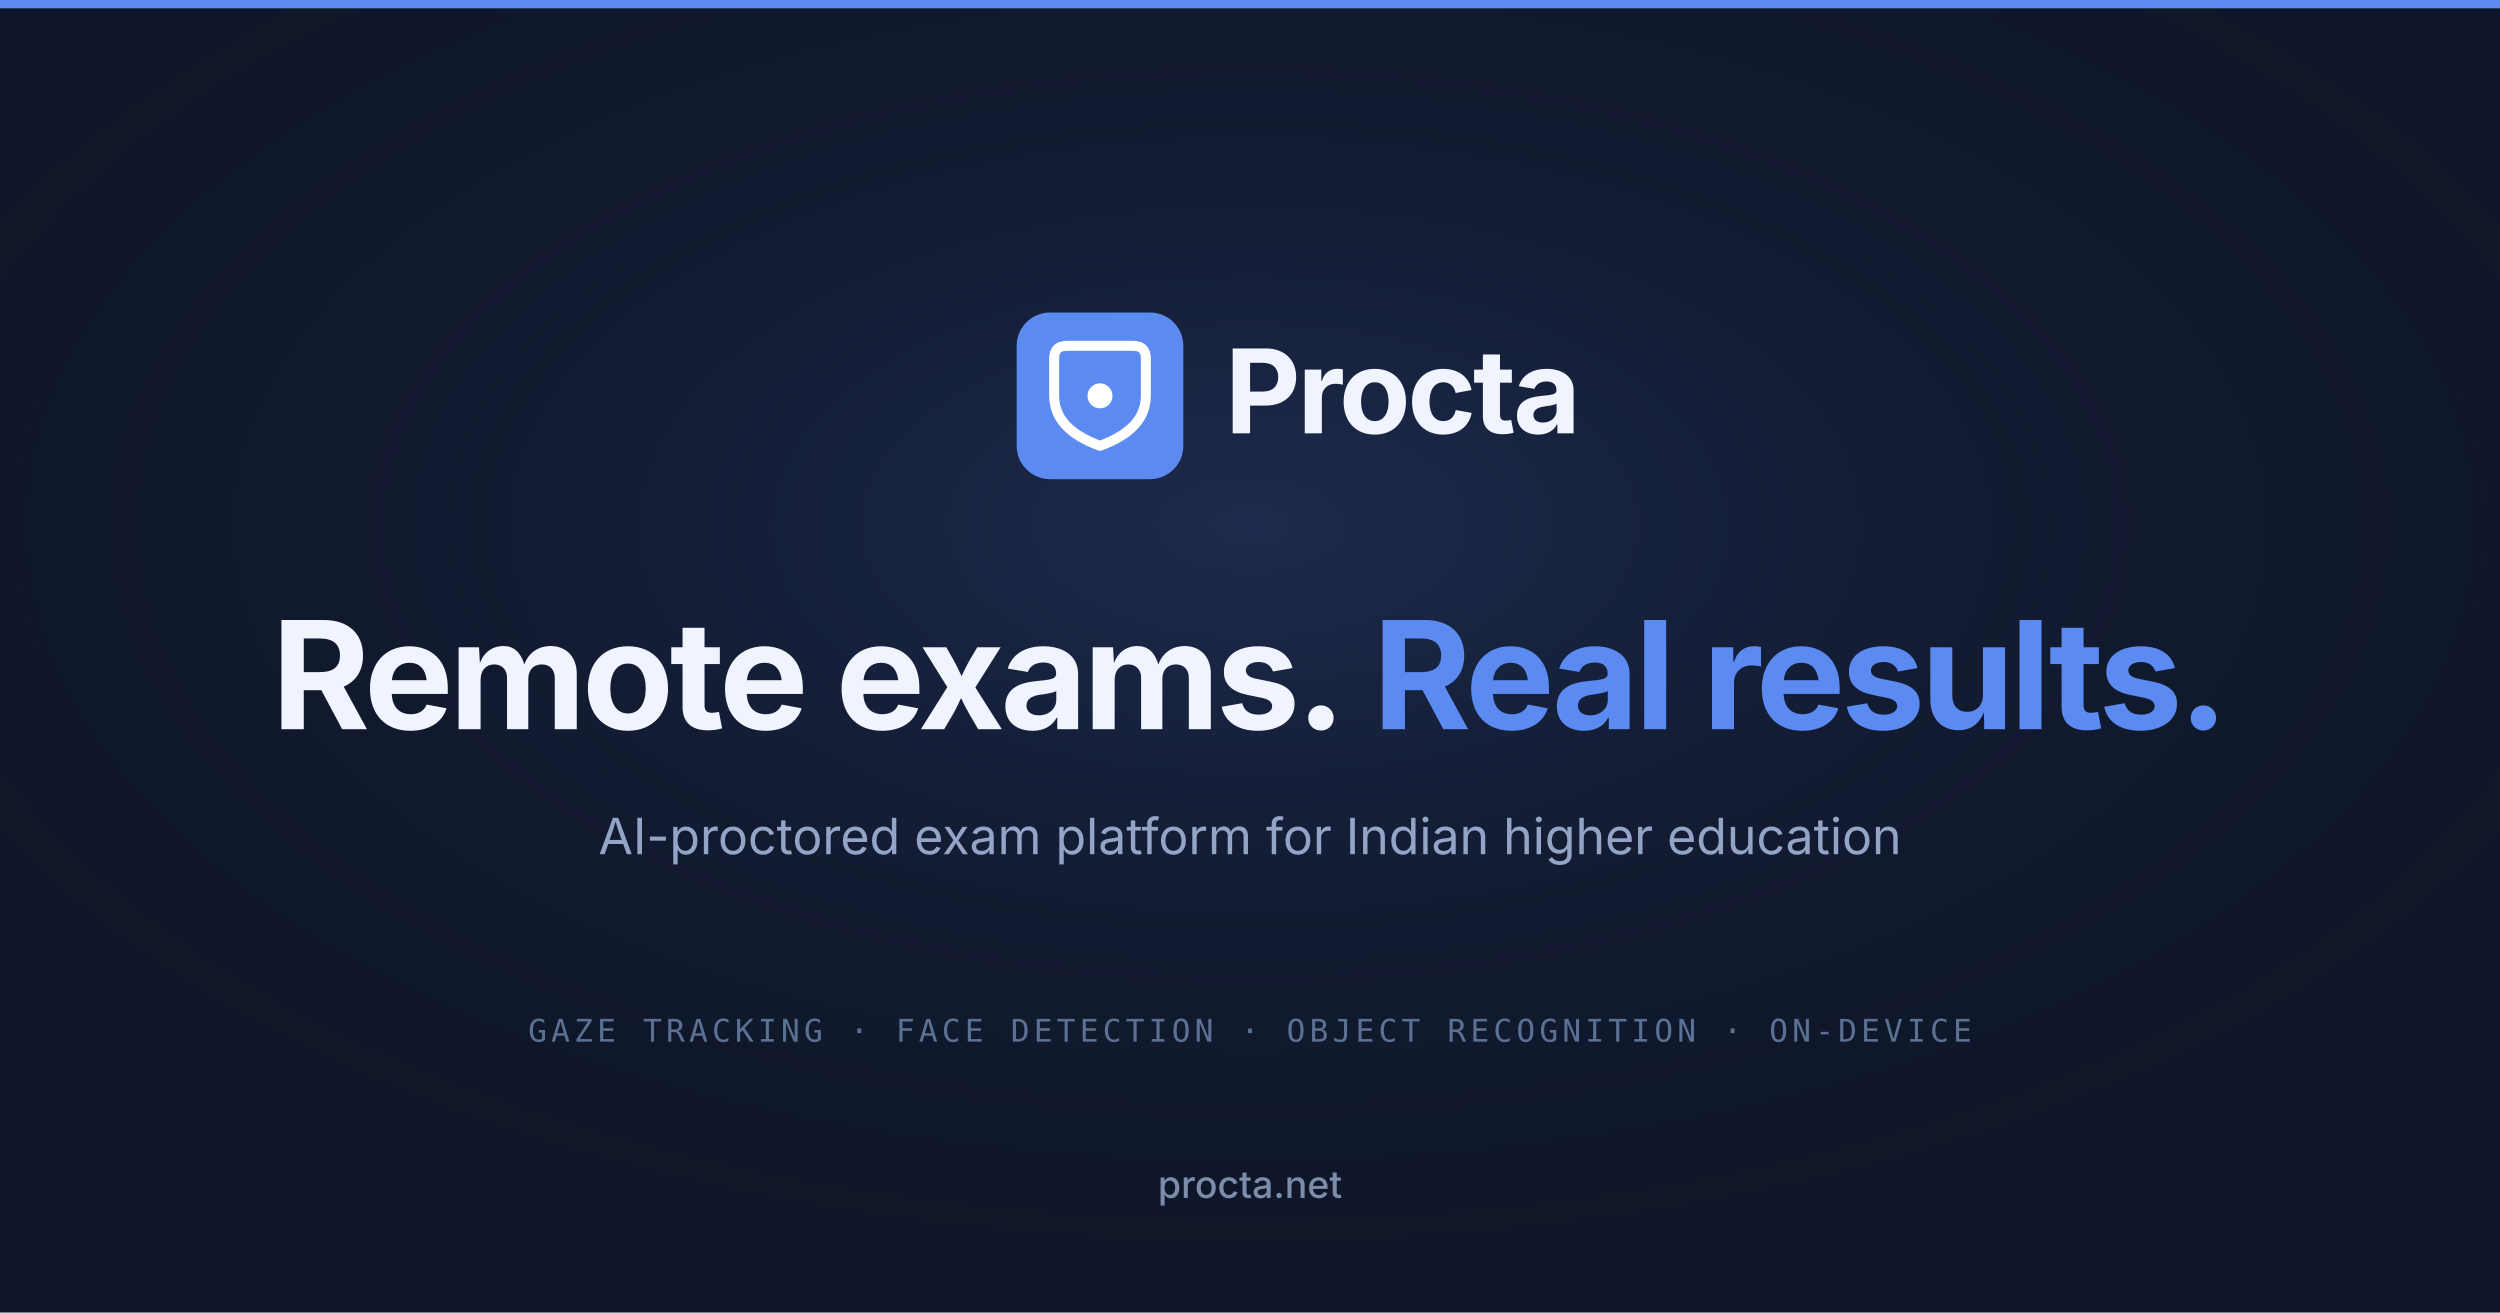
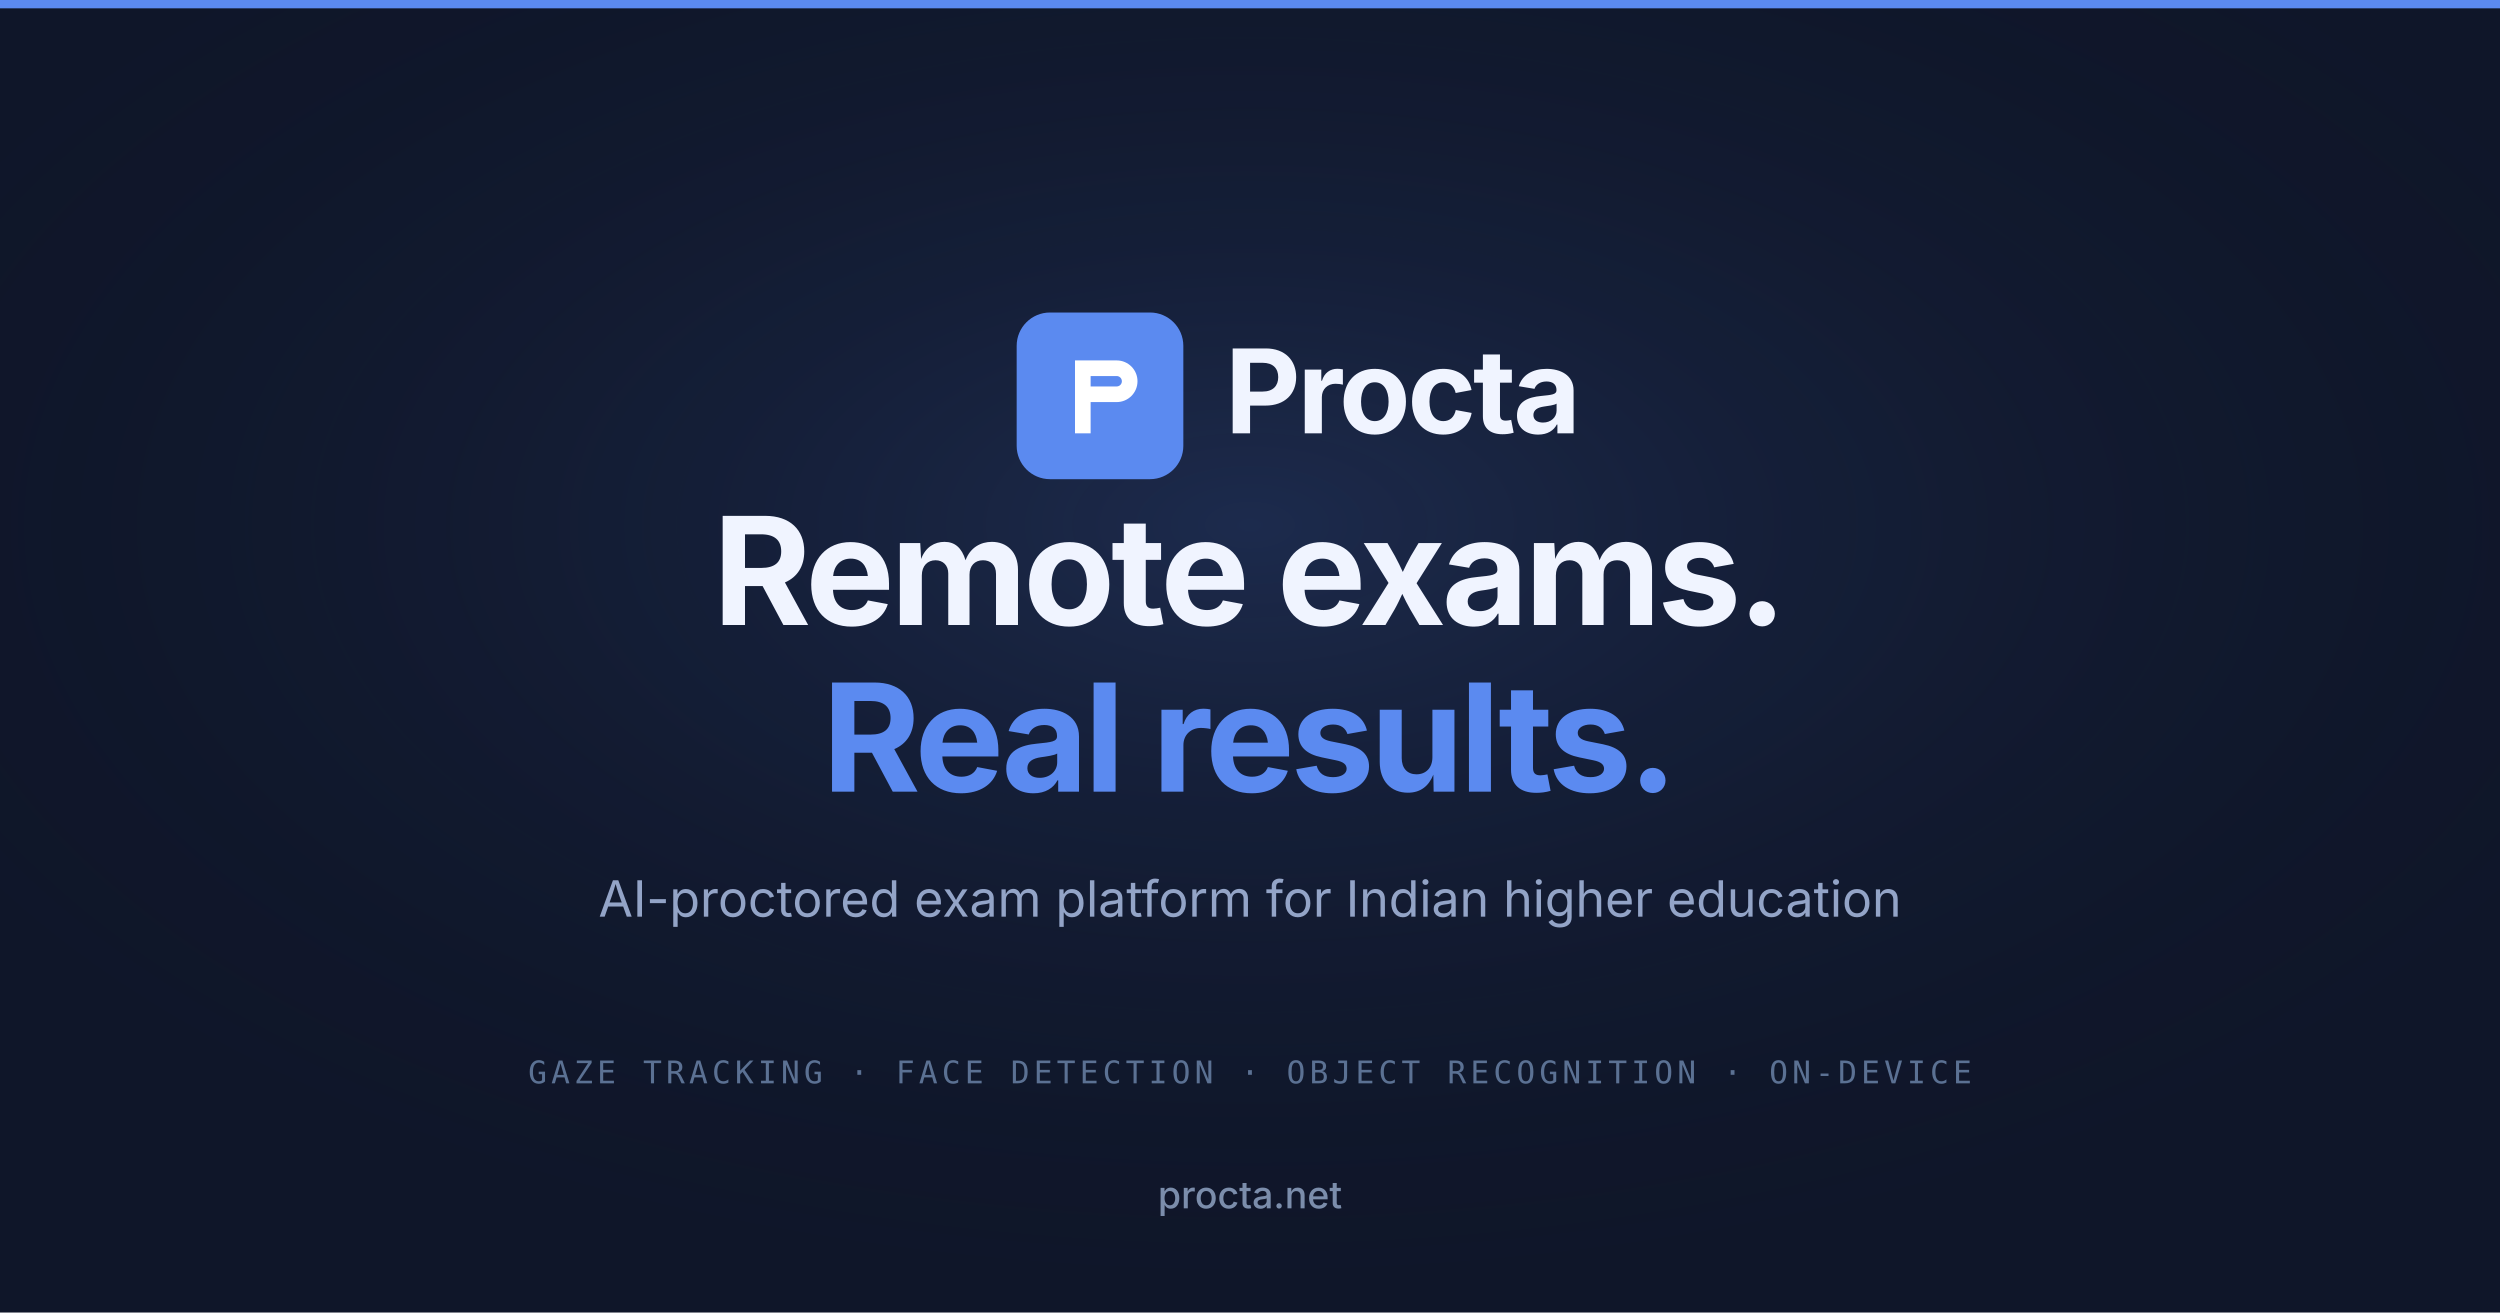
<svg xmlns="http://www.w3.org/2000/svg" width="1200" height="630" viewBox="0 0 1200 630">
  <defs>
    <radialGradient id="glow" cx="50%" cy="40%" r="60%">
      <stop offset="0%" stop-color="#5B8AF0" stop-opacity="0.18" />
      <stop offset="100%" stop-color="#0F1629" stop-opacity="0" />
    </radialGradient>
  </defs>
  <rect width="1200" height="630" fill="#0F1629" />
  <rect width="1200" height="630" fill="url(#glow)" />
  <rect y="0" width="1200" height="4" fill="#5B8AF0" />
  <g transform="translate(488, 150)">
    <rect width="80" height="80" rx="16" fill="#5B8AF0" />
-     <g transform="translate(8, 8) scale(4)">
-       <path d="M4 2 H12 Q13.5 2 13.5 3.5 V8 Q13.5 12 8 14 Q2.5 12 2.5 8 V3.5 Q2.5 2 4 2 Z" fill="none" stroke="white" stroke-width="1.2" stroke-linejoin="round" />
-       <circle cx="8" cy="8" r="1.5" fill="white" />
+     <g transform="translate(8, 8) scale(0.125)">
+       <path d="M160 120H320C364.183 120 400 155.817 400 200V200C400 244.183 364.183 280 320 280H220V400H160V120ZM220 180V220H320C331.046 220 340 211.046 340 200V200C340 188.954 331.046 180 320 180H220Z" fill="white" />
    </g>
    <text x="100" y="58" font-family="'IBM Plex Sans', system-ui, -apple-system, sans-serif" font-size="56" font-weight="700" letter-spacing="-1.5" fill="#F0F4FF">Procta</text>
  </g>
-   <text x="600" y="350" text-anchor="middle" font-family="'IBM Plex Sans', system-ui, -apple-system, sans-serif" font-size="72" font-weight="700" letter-spacing="-2" fill="#F0F4FF">Remote exams. <tspan fill="#5B8AF0">Real results.</tspan>
-   </text>
-   <text x="600" y="410" text-anchor="middle" font-family="'IBM Plex Sans', system-ui, -apple-system, sans-serif" font-size="24" font-weight="400" fill="#93A4C7">AI-proctored exam platform for Indian higher education</text>
-   <text x="600" y="500" text-anchor="middle" font-family="'IBM Plex Mono', ui-monospace, monospace" font-size="15" letter-spacing="2" fill="#5B7193">GAZE TRACKING  ·  FACE DETECTION  ·  OBJECT RECOGNITION  ·  ON-DEVICE</text>
-   <text x="600" y="575" text-anchor="middle" font-family="'IBM Plex Sans', system-ui, -apple-system, sans-serif" font-size="18" font-weight="500" fill="#7B8DAB">procta.net</text>
+   <text x="600" y="300" text-anchor="middle" font-family="'IBM Plex Sans', system-ui, -apple-system, sans-serif" font-size="72" font-weight="700" letter-spacing="-2" fill="#F0F4FF">Remote exams.</text>
+   <text x="600" y="380" text-anchor="middle" font-family="'IBM Plex Sans', system-ui, -apple-system, sans-serif" font-size="72" font-weight="700" letter-spacing="-2" fill="#5B8AF0">Real results.</text>
+   <text x="600" y="440" text-anchor="middle" font-family="'IBM Plex Sans', system-ui, -apple-system, sans-serif" font-size="24" font-weight="400" fill="#93A4C7">AI-proctored exam platform for Indian higher education</text>
+   <text x="600" y="520" text-anchor="middle" font-family="'IBM Plex Mono', ui-monospace, monospace" font-size="15" letter-spacing="2" fill="#5B7193">GAZE TRACKING  ·  FACE DETECTION  ·  OBJECT RECOGNITION  ·  ON-DEVICE</text>
+   <text x="600" y="580" text-anchor="middle" font-family="'IBM Plex Sans', system-ui, -apple-system, sans-serif" font-size="18" font-weight="500" fill="#7B8DAB">procta.net</text>
</svg>
